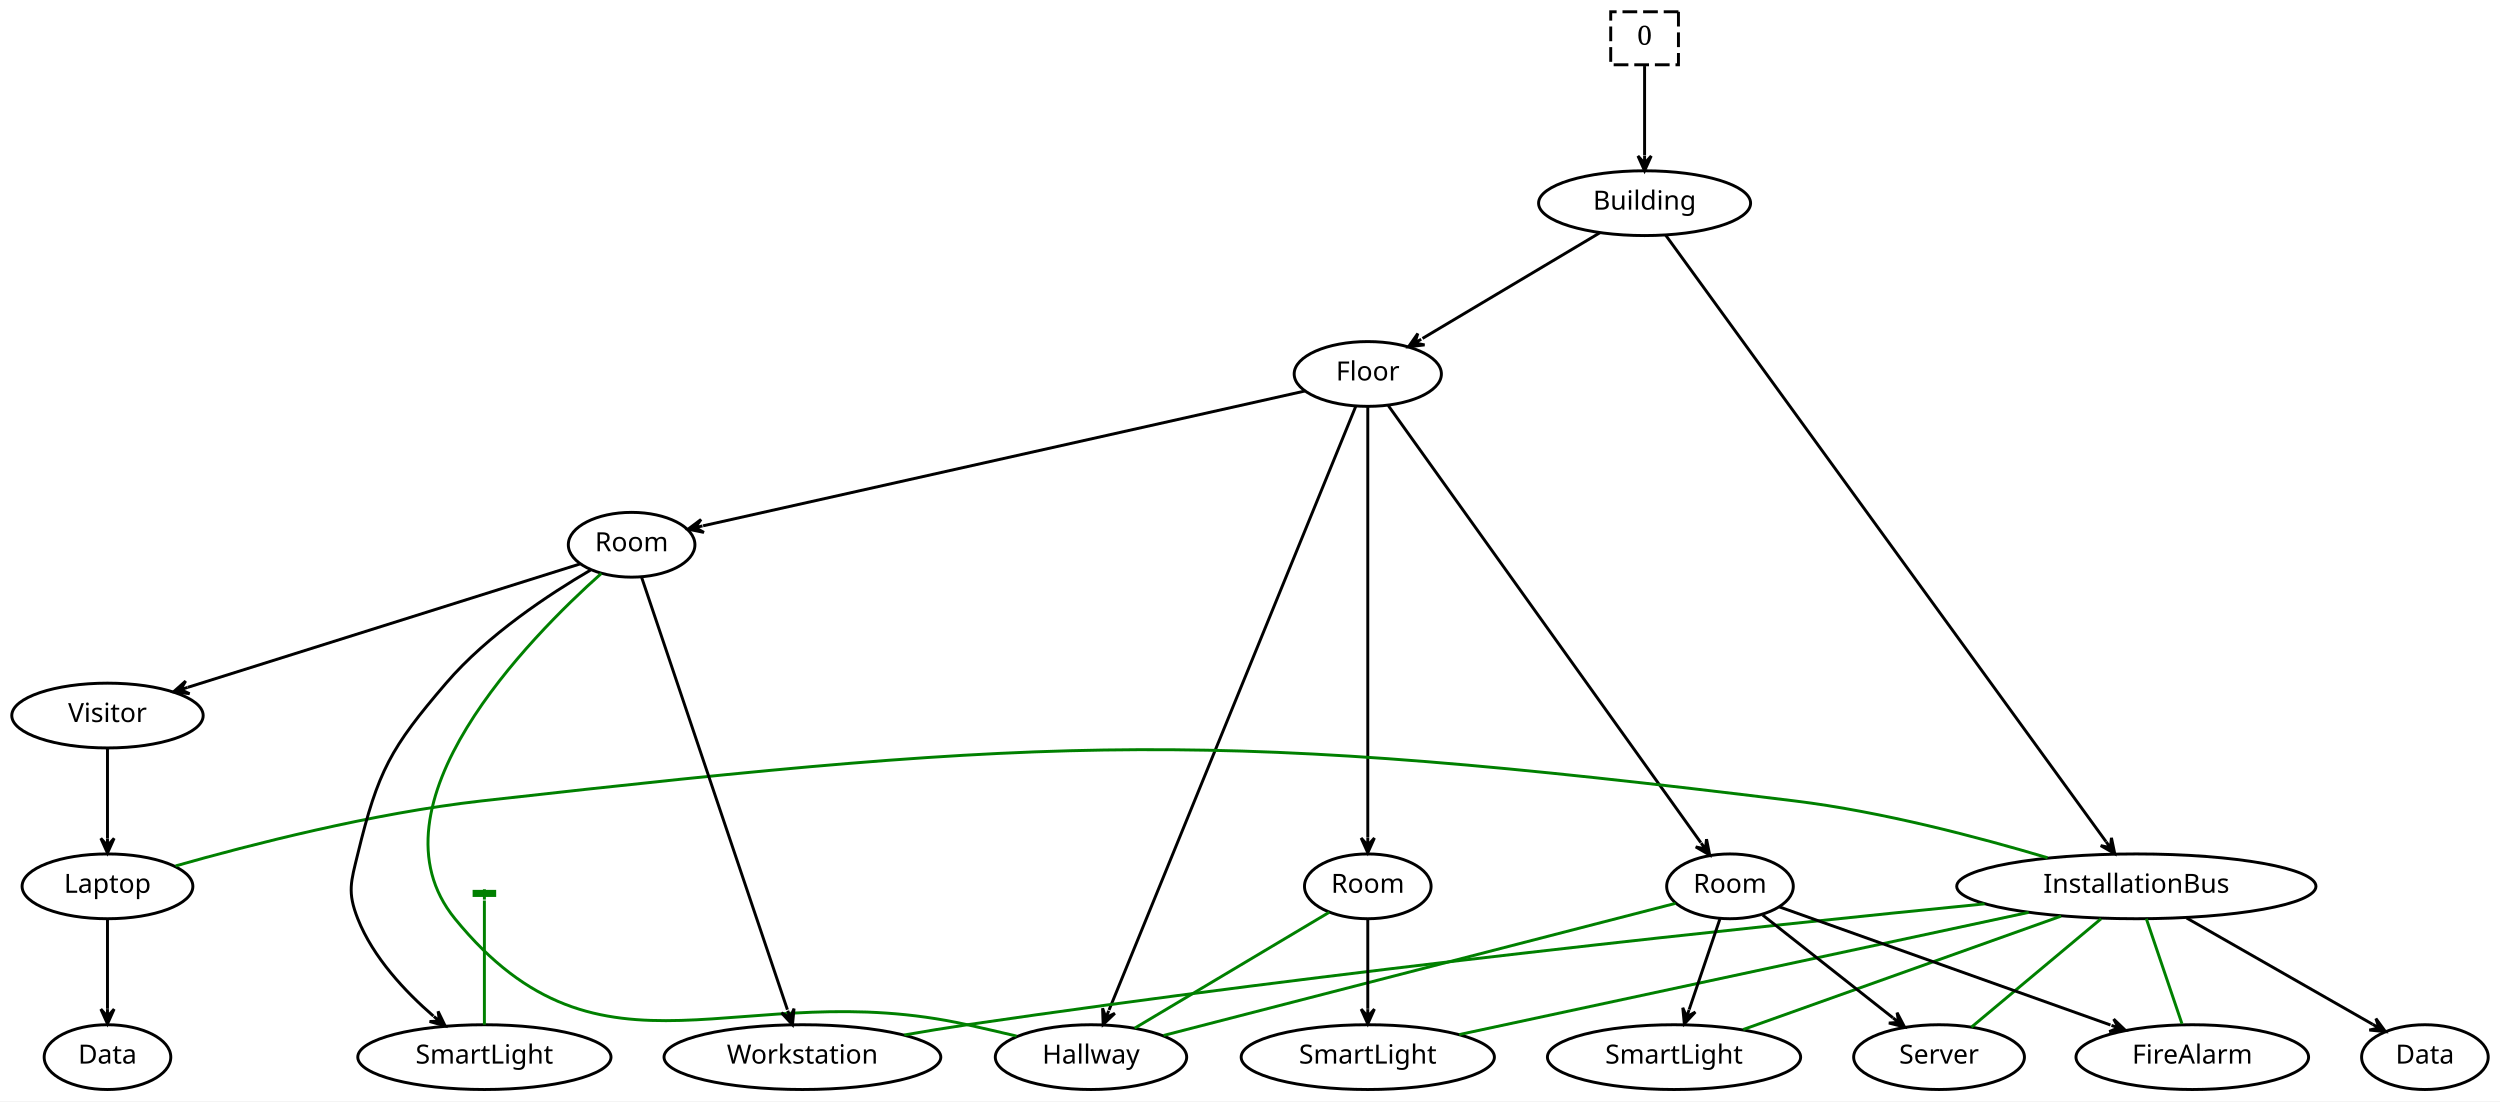
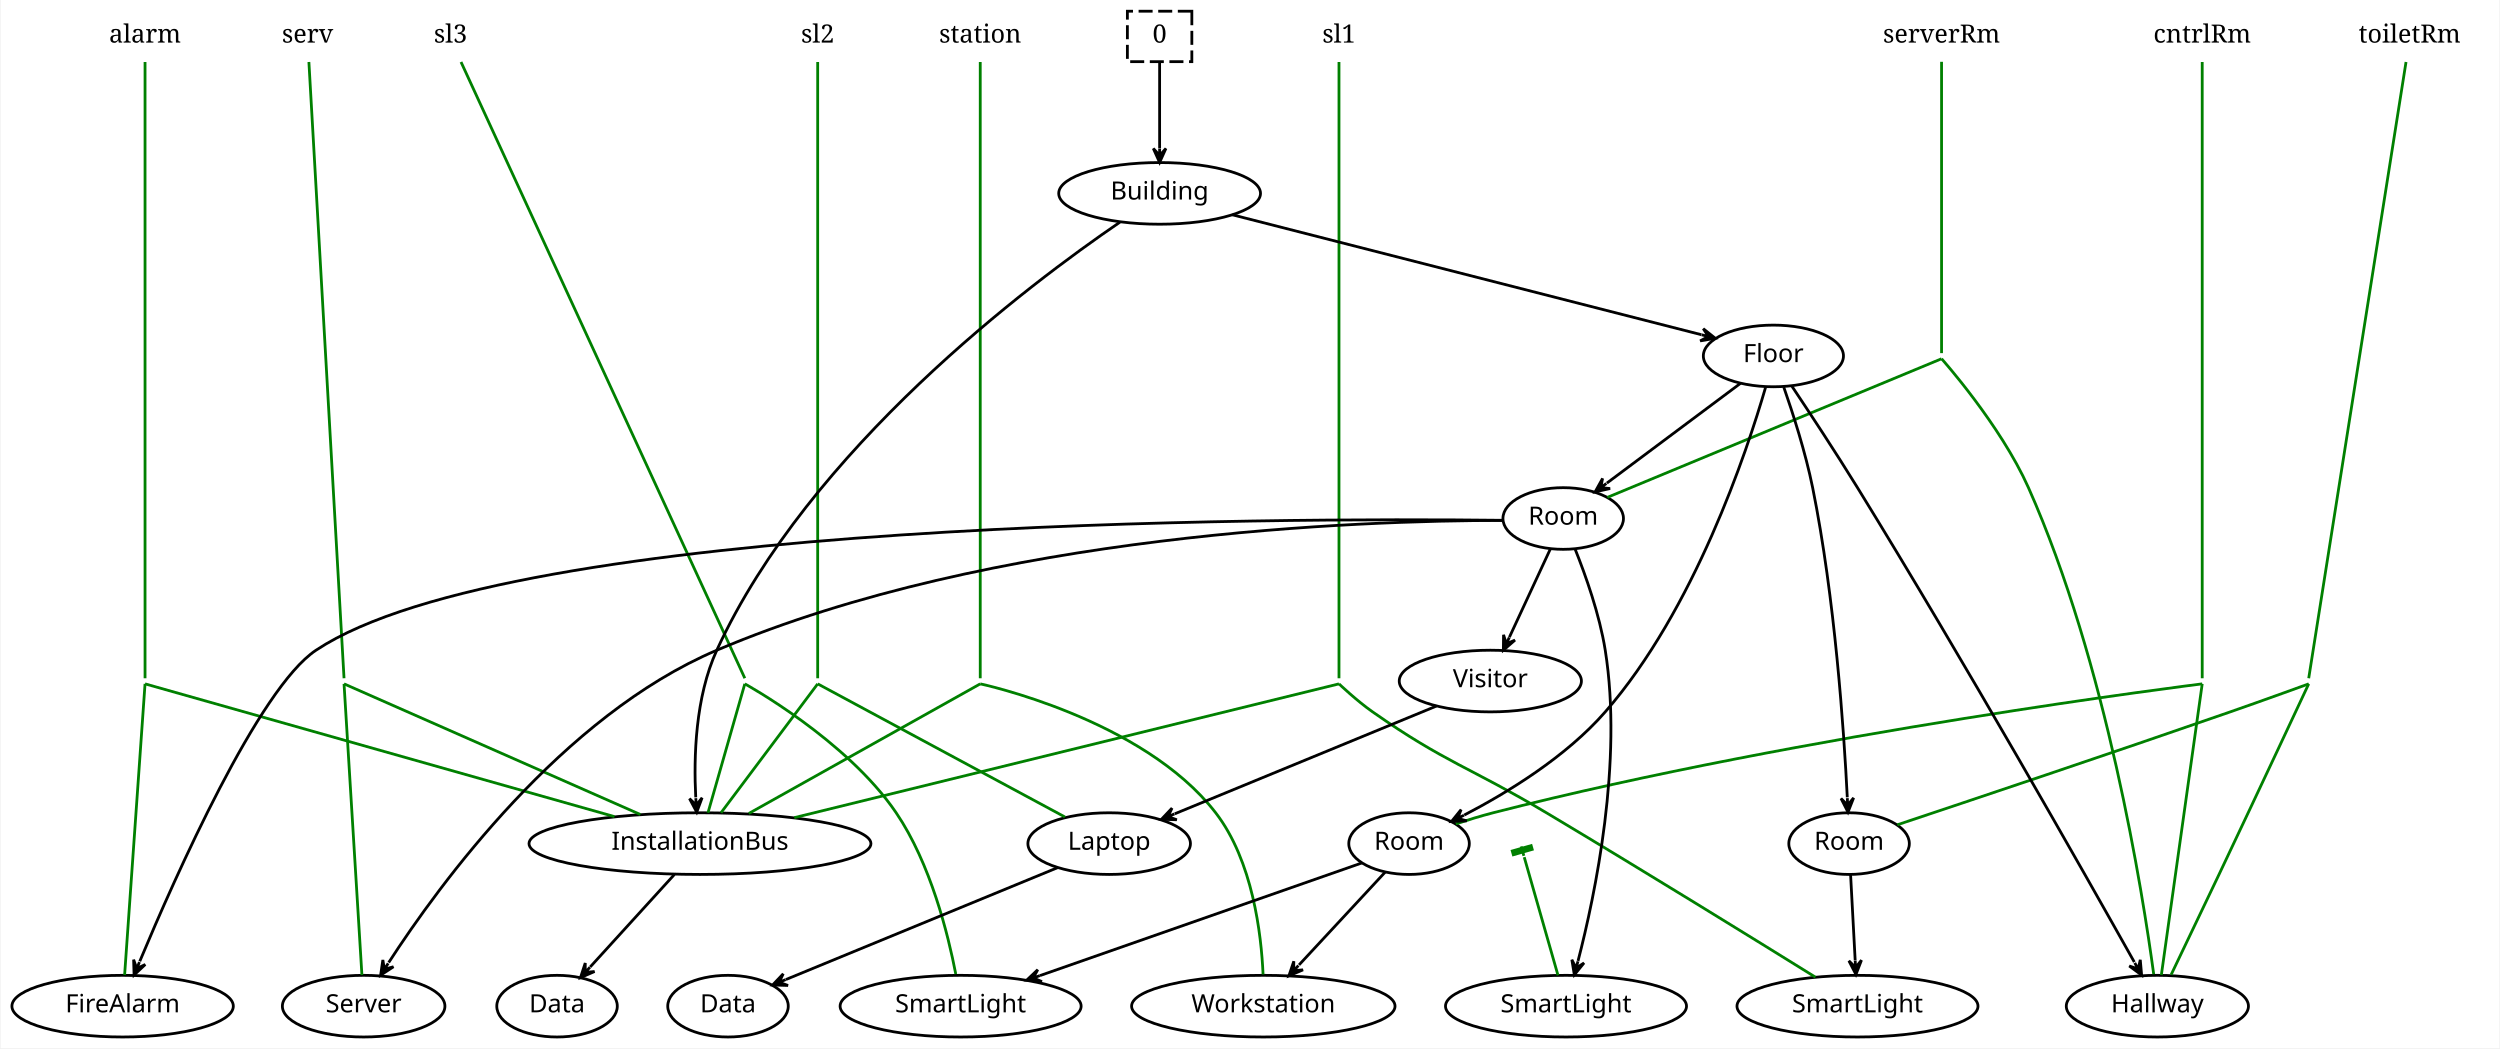
- <svg xmlns="http://www.w3.org/2000/svg" width="849pt" height="374pt" viewBox="0.00 0.00 849.00 374.00">
+ <svg xmlns="http://www.w3.org/2000/svg" width="892pt" height="374pt" viewBox="0.00 0.00 891.50 374.00">
  <g id="graph0" class="graph" transform="scale(1 1) rotate(0) translate(4 370)">
-     <polygon fill="white" stroke="none" points="-4,4 -4,-370 845,-370 845,4 -4,4" />
+     <polygon fill="white" stroke="none" points="-4,4 -4,-370 887.5,-370 887.5,4 -4,4" />
    <g id="node1" class="node">
-       <polygon fill="none" stroke="black" stroke-dasharray="5,2" points="566,-366 543,-366 543,-348 566,-348 566,-366" />
-       <text text-anchor="middle" x="554.5" y="-354.8" font-family="serif" font-size="9.00">0</text>
+       <polygon fill="none" stroke="black" stroke-dasharray="5,2" points="421,-366 398,-366 398,-348 421,-348 421,-366" />
+       <text text-anchor="middle" x="409.5" y="-354.8" font-family="serif" font-size="9.00">0</text>
    </g>
    <g id="v0_Building" class="node">
-       <ellipse fill="none" stroke="black" cx="554.5" cy="-301" rx="36" ry="11" />
-       <text text-anchor="middle" x="554.5" y="-298.8" font-family="sans-serif" font-size="9.00">Building</text>
+       <ellipse fill="none" stroke="black" cx="409.5" cy="-301" rx="36" ry="11" />
+       <text text-anchor="middle" x="409.5" y="-298.8" font-family="sans-serif" font-size="9.00">Building</text>
    </g>
    <g id="edge1" class="edge">
-       <path fill="none" stroke="black" d="M554.5,-347.562C554.5,-339.453 554.5,-327.014 554.5,-317.181" />
-       <polygon fill="black" stroke="black" points="554.5,-312.03 556.75,-317.03 554.5,-314.53 554.5,-317.03 554.5,-317.03 554.5,-317.03 554.5,-314.53 552.25,-317.03 554.5,-312.03 554.5,-312.03" />
-     </g>
-     <g id="node2" class="node" />
+       <path fill="none" stroke="black" d="M409.5,-347.562C409.5,-339.453 409.5,-327.014 409.5,-317.181" />
+       <polygon fill="black" stroke="black" points="409.5,-312.03 411.75,-317.03 409.5,-314.53 409.5,-317.03 409.5,-317.03 409.5,-317.03 409.5,-314.53 407.25,-317.03 409.5,-312.03 409.5,-312.03" />
+     </g>
+     <g id="node2" class="node">
+       <text text-anchor="middle" x="47.5" y="-354.8" font-family="serif" font-size="9.00">alarm</text>
+     </g>
+     <g id="node12" class="node" />
+     <g id="edge19" class="edge">
+       <path fill="none" stroke="green" d="M47.5,-347.885C47.5,-307.27 47.5,-128 47.5,-128" />
+     </g>
+     <g id="node3" class="node">
+       <text text-anchor="middle" x="781.5" y="-354.8" font-family="serif" font-size="9.00">cntrlRm</text>
+     </g>
+     <g id="node13" class="node" />
+     <g id="edge22" class="edge">
+       <path fill="none" stroke="green" d="M781.5,-347.885C781.5,-307.27 781.5,-128 781.5,-128" />
+     </g>
+     <g id="node4" class="node">
+       <text text-anchor="middle" x="105.5" y="-354.8" font-family="serif" font-size="9.00">serv</text>
+     </g>
+     <g id="node14" class="node" />
+     <g id="edge25" class="edge">
+       <path fill="none" stroke="green" d="M105.963,-347.885C108.278,-307.27 118.5,-128 118.5,-128" />
+     </g>
+     <g id="node5" class="node">
+       <text text-anchor="middle" x="688.5" y="-354.8" font-family="serif" font-size="9.00">serverRm</text>
+     </g>
+     <g id="node15" class="node" />
+     <g id="edge28" class="edge">
+       <path fill="none" stroke="green" d="M688.5,-347.945C688.5,-322.265 688.5,-244 688.5,-244" />
+     </g>
+     <g id="node6" class="node">
+       <text text-anchor="middle" x="473.5" y="-354.8" font-family="serif" font-size="9.00">sl1</text>
+     </g>
+     <g id="node16" class="node" />
+     <g id="edge31" class="edge">
+       <path fill="none" stroke="green" d="M473.5,-347.885C473.5,-307.27 473.5,-128 473.5,-128" />
+     </g>
+     <g id="node7" class="node">
+       <text text-anchor="middle" x="287.5" y="-354.8" font-family="serif" font-size="9.00">sl2</text>
+     </g>
+     <g id="node17" class="node" />
+     <g id="edge34" class="edge">
+       <path fill="none" stroke="green" d="M287.5,-347.885C287.5,-307.27 287.5,-128 287.5,-128" />
+     </g>
+     <g id="node8" class="node">
+       <text text-anchor="middle" x="156.5" y="-354.8" font-family="serif" font-size="9.00">sl3</text>
+     </g>
+     <g id="node18" class="node" />
+     <g id="edge37" class="edge">
+       <path fill="none" stroke="green" d="M160.237,-347.885C178.942,-307.27 261.5,-128 261.5,-128" />
+     </g>
+     <g id="node9" class="node">
+       <text text-anchor="middle" x="345.5" y="-354.8" font-family="serif" font-size="9.00">station</text>
+     </g>
+     <g id="node19" class="node" />
+     <g id="edge40" class="edge">
+       <path fill="none" stroke="green" d="M345.5,-347.885C345.5,-307.27 345.5,-128 345.5,-128" />
+     </g>
+     <g id="node10" class="node">
+       <text text-anchor="middle" x="855.5" y="-354.8" font-family="serif" font-size="9.00">toiletRm</text>
+     </g>
+     <g id="node20" class="node" />
+     <g id="edge43" class="edge">
+       <path fill="none" stroke="green" d="M854.219,-347.885C847.806,-307.27 819.5,-128 819.5,-128" />
+     </g>
+     <g id="node11" class="node" />
    <g id="v8_SmartLight" class="node">
-       <ellipse fill="none" stroke="black" cx="160.5" cy="-11" rx="43" ry="11" />
-       <text text-anchor="middle" x="160.5" y="-8.8" font-family="sans-serif" font-size="9.00">SmartLight</text>
-     </g>
-     <g id="edge25" class="edge">
-       <path fill="none" stroke="green" d="M160.5,-64.167C160.5,-55.586 160.5,-34.596 160.5,-22.012" />
-       <polygon fill="green" stroke="green" points="164,-67.3 157,-67.3 157,-65.9 164,-65.9 164,-67.3" />
-       <polyline fill="none" stroke="green" points="160.5,-68 160.5,-64.5 " />
+       <ellipse fill="none" stroke="black" cx="554.5" cy="-11" rx="43" ry="11" />
+       <text text-anchor="middle" x="554.5" y="-8.8" font-family="sans-serif" font-size="9.00">SmartLight</text>
+     </g>
+     <g id="edge18" class="edge">
+       <path fill="none" stroke="green" d="M539.595,-64.167C542.047,-55.586 548.044,-34.596 551.64,-22.012" />
+       <polygon fill="green" stroke="green" points="542.058,-68.288 535.327,-66.365 535.712,-65.019 542.442,-66.942 542.058,-68.288" />
+       <polyline fill="none" stroke="green" points="538.5,-68 539.462,-64.635 " />
+     </g>
+     <g id="v2_InstallationBus" class="node">
+       <ellipse fill="none" stroke="black" cx="245.5" cy="-69" rx="61" ry="11" />
+       <text text-anchor="middle" x="245.5" y="-66.8" font-family="sans-serif" font-size="9.00">InstallationBus</text>
+     </g>
+     <g id="edge20" class="edge">
+       <path fill="none" stroke="green" d="M47.5,-126C47.5,-126 159.456,-94.336 214.996,-78.627" />
+     </g>
+     <g id="v10_FireAlarm" class="node">
+       <ellipse fill="none" stroke="black" cx="39.5" cy="-11" rx="39.5" ry="11" />
+       <text text-anchor="middle" x="39.5" y="-8.8" font-family="sans-serif" font-size="9.00">FireAlarm</text>
+     </g>
+     <g id="edge21" class="edge">
+       <path fill="none" stroke="green" d="M47.5,-126C47.5,-126 42.168,-50.017 40.21,-22.117" />
+     </g>
+     <g id="v11_Hallway" class="node">
+       <ellipse fill="none" stroke="black" cx="765.5" cy="-11" rx="32.5" ry="11" />
+       <text text-anchor="middle" x="765.5" y="-8.8" font-family="sans-serif" font-size="9.00">Hallway</text>
+     </g>
+     <g id="edge23" class="edge">
+       <path fill="none" stroke="green" d="M781.5,-126C781.5,-126 770.836,-50.017 766.92,-22.117" />
+     </g>
+     <g id="v14_Room" class="node">
+       <ellipse fill="none" stroke="black" cx="498.5" cy="-69" rx="21.5" ry="11" />
+       <text text-anchor="middle" x="498.5" y="-66.8" font-family="sans-serif" font-size="9.00">Room</text>
+     </g>
+     <g id="edge24" class="edge">
+       <path fill="none" stroke="green" d="M781.5,-126C781.5,-126 639.212,-108.364 528.5,-80 524.139,-78.883 519.494,-77.455 515.194,-76.031" />
+     </g>
+     <g id="edge26" class="edge">
+       <path fill="none" stroke="green" d="M118.5,-126C118.5,-126 188.089,-95.315 224.243,-79.373" />
+     </g>
+     <g id="v9_Server" class="node">
+       <ellipse fill="none" stroke="black" cx="125.5" cy="-11" rx="29" ry="11" />
+       <text text-anchor="middle" x="125.5" y="-8.8" font-family="sans-serif" font-size="9.00">Server</text>
+     </g>
+     <g id="edge27" class="edge">
+       <path fill="none" stroke="green" d="M118.5,-126C118.5,-126 123.166,-50.017 124.879,-22.117" />
+     </g>
+     <g id="v4_Room" class="node">
+       <ellipse fill="none" stroke="black" cx="553.5" cy="-185" rx="21.5" ry="11" />
+       <text text-anchor="middle" x="553.5" y="-182.8" font-family="sans-serif" font-size="9.00">Room</text>
+     </g>
+     <g id="edge29" class="edge">
+       <path fill="none" stroke="green" d="M688.5,-242C688.5,-242 604.862,-207.306 569.25,-192.534" />
+     </g>
+     <g id="edge30" class="edge">
+       <path fill="none" stroke="green" d="M688.5,-242C688.5,-242 709.47,-218.521 719.5,-196 747.364,-133.435 760.316,-51.069 764.194,-22.382" />
+     </g>
+     <g id="edge32" class="edge">
+       <path fill="none" stroke="green" d="M473.5,-126C473.5,-126 342.564,-93.84 279.142,-78.263" />
+     </g>
+     <g id="v13_SmartLight" class="node">
+       <ellipse fill="none" stroke="black" cx="658.5" cy="-11" rx="43" ry="11" />
+       <text text-anchor="middle" x="658.5" y="-8.8" font-family="sans-serif" font-size="9.00">SmartLight</text>
+     </g>
+     <g id="edge33" class="edge">
+       <path fill="none" stroke="green" d="M473.5,-126C473.5,-126 479.811,-119.979 485.5,-116 511.61,-97.736 520.135,-96.324 547.5,-80 582.047,-59.392 622.216,-34.567 643.487,-21.352" />
+     </g>
+     <g id="edge35" class="edge">
+       <path fill="none" stroke="green" d="M287.5,-126C287.5,-126 265.089,-96.119 253.009,-80.012" />
+     </g>
+     <g id="v6_Laptop" class="node">
+       <ellipse fill="none" stroke="black" cx="391.5" cy="-69" rx="29" ry="11" />
+       <text text-anchor="middle" x="391.5" y="-66.8" font-family="sans-serif" font-size="9.00">Laptop</text>
+     </g>
+     <g id="edge36" class="edge">
+       <path fill="none" stroke="green" d="M287.5,-126C287.5,-126 346.611,-94.171 375.705,-78.505" />
+     </g>
+     <g id="edge38" class="edge">
+       <path fill="none" stroke="green" d="M261.5,-126C261.5,-126 252.963,-96.119 248.36,-80.012" />
+     </g>
+     <g id="v15_SmartLight" class="node">
+       <ellipse fill="none" stroke="black" cx="338.5" cy="-11" rx="43" ry="11" />
+       <text text-anchor="middle" x="338.5" y="-8.8" font-family="sans-serif" font-size="9.00">SmartLight</text>
+     </g>
+     <g id="edge39" class="edge">
+       <path fill="none" stroke="green" d="M261.5,-126C261.5,-126 297.811,-106.097 315.5,-80 327.807,-61.844 334.063,-36.512 336.771,-22.452" />
+     </g>
+     <g id="edge41" class="edge">
+       <path fill="none" stroke="green" d="M345.5,-126C345.5,-126 291.569,-95.799 262.919,-79.754" />
+     </g>
+     <g id="v16_Workstation" class="node">
+       <ellipse fill="none" stroke="black" cx="446.5" cy="-11" rx="47" ry="11" />
+       <text text-anchor="middle" x="446.5" y="-8.8" font-family="sans-serif" font-size="9.00">Workstation</text>
+     </g>
+     <g id="edge42" class="edge">
+       <path fill="none" stroke="green" d="M345.5,-126C345.5,-126 403.491,-113.694 429.5,-80 442.736,-62.854 445.784,-36.676 446.413,-22.316" />
+     </g>
+     <g id="edge44" class="edge">
+       <path fill="none" stroke="green" d="M819.5,-126C819.5,-126 801.817,-88.177 787.5,-58 781.657,-45.683 774.882,-31.539 770.412,-22.223" />
+     </g>
+     <g id="v12_Room" class="node">
+       <ellipse fill="none" stroke="black" cx="655.5" cy="-69" rx="21.5" ry="11" />
+       <text text-anchor="middle" x="655.5" y="-66.8" font-family="sans-serif" font-size="9.00">Room</text>
+     </g>
+     <g id="edge45" class="edge">
+       <path fill="none" stroke="green" d="M819.5,-126C819.5,-126 803.981,-120.339 791.5,-116 748.887,-101.185 698.546,-84.324 672.707,-75.716" />
    </g>
    <g id="v1_Floor" class="node">
-       <ellipse fill="none" stroke="black" cx="460.5" cy="-243" rx="25" ry="11" />
-       <text text-anchor="middle" x="460.5" y="-240.8" font-family="sans-serif" font-size="9.00">Floor</text>
+       <ellipse fill="none" stroke="black" cx="628.5" cy="-243" rx="25" ry="11" />
+       <text text-anchor="middle" x="628.5" y="-240.8" font-family="sans-serif" font-size="9.00">Floor</text>
    </g>
    <g id="edge2" class="edge">
-       <path fill="none" stroke="black" d="M539.397,-291.003C522.984,-281.224 496.744,-265.592 479.08,-255.069" />
-       <polygon fill="black" stroke="black" points="474.34,-252.245 479.787,-252.871 476.488,-253.525 478.636,-254.804 478.636,-254.804 478.636,-254.804 476.488,-253.525 477.484,-256.737 474.34,-252.245 474.34,-252.245" />
-     </g>
-     <g id="v2_InstallationBus" class="node">
-       <ellipse fill="none" stroke="black" cx="721.5" cy="-69" rx="61" ry="11" />
-       <text text-anchor="middle" x="721.5" y="-66.8" font-family="sans-serif" font-size="9.00">InstallationBus</text>
+       <path fill="none" stroke="black" d="M435.482,-293.356C477.726,-282.554 560.801,-261.311 602.838,-250.562" />
+       <polygon fill="black" stroke="black" points="607.755,-249.305 603.468,-252.723 605.333,-249.924 602.911,-250.543 602.911,-250.543 602.911,-250.543 605.333,-249.924 602.354,-248.364 607.755,-249.305 607.755,-249.305" />
    </g>
    <g id="edge3" class="edge">
-       <path fill="none" stroke="black" d="M561.676,-290.117C588.113,-253.707 680.145,-126.956 711.186,-84.205" />
-       <polygon fill="black" stroke="black" points="714.163,-80.105 713.046,-85.473 712.694,-82.128 711.225,-84.151 711.225,-84.151 711.225,-84.151 712.694,-82.128 709.404,-82.829 714.163,-80.105 714.163,-80.105" />
-     </g>
-     <g id="v4_Room" class="node">
-       <ellipse fill="none" stroke="black" cx="210.5" cy="-185" rx="21.5" ry="11" />
-       <text text-anchor="middle" x="210.5" y="-182.8" font-family="sans-serif" font-size="9.00">Room</text>
+       <path fill="none" stroke="black" d="M395.318,-290.718C363.061,-268.704 284.451,-209.763 251.5,-138 243.816,-121.266 243.249,-99.796 243.991,-85.503" />
+       <polygon fill="black" stroke="black" points="244.342,-80.218 246.255,-85.356 244.176,-82.713 244.01,-85.207 244.01,-85.207 244.01,-85.207 244.176,-82.713 241.765,-85.058 244.342,-80.218 244.342,-80.218" />
    </g>
    <g id="edge4" class="edge">
-       <path fill="none" stroke="black" d="M439.185,-237.225C392.93,-226.864 283.59,-202.372 234.772,-191.437" />
-       <polygon fill="black" stroke="black" points="229.683,-190.297 235.054,-189.194 232.122,-190.843 234.562,-191.39 234.562,-191.39 234.562,-191.39 232.122,-190.843 234.07,-193.585 229.683,-190.297 229.683,-190.297" />
-     </g>
-     <g id="v9_Hallway" class="node">
-       <ellipse fill="none" stroke="black" cx="366.5" cy="-11" rx="32.5" ry="11" />
-       <text text-anchor="middle" x="366.5" y="-8.8" font-family="sans-serif" font-size="9.00">Hallway</text>
+       <path fill="none" stroke="black" d="M616.781,-233.25C603.938,-223.66 583.273,-208.231 569.074,-197.629" />
+       <polygon fill="black" stroke="black" points="564.891,-194.505 570.243,-195.694 566.894,-196.001 568.897,-197.497 568.897,-197.497 568.897,-197.497 566.894,-196.001 567.551,-199.3 564.891,-194.505 564.891,-194.505" />
    </g>
    <g id="edge5" class="edge">
-       <path fill="none" stroke="black" d="M456.461,-232.117C441.67,-195.928 390.404,-70.489 372.627,-26.992" />
-       <polygon fill="black" stroke="black" points="370.63,-22.105 374.604,-25.882 371.576,-24.419 372.522,-26.733 372.522,-26.733 372.522,-26.733 371.576,-24.419 370.439,-27.585 370.63,-22.105 370.63,-22.105" />
-     </g>
-     <g id="v11_Room" class="node">
-       <ellipse fill="none" stroke="black" cx="460.5" cy="-69" rx="21.5" ry="11" />
-       <text text-anchor="middle" x="460.5" y="-66.8" font-family="sans-serif" font-size="9.00">Room</text>
+       <path fill="none" stroke="black" d="M635.084,-232.223C641.263,-222.974 650.696,-208.662 658.5,-196 696.779,-133.889 739.658,-58.138 757.273,-26.73" />
+       <polygon fill="black" stroke="black" points="759.879,-22.079 759.398,-27.541 758.657,-24.26 757.435,-26.441 757.435,-26.441 757.435,-26.441 758.657,-24.26 755.472,-25.342 759.879,-22.079 759.879,-22.079" />
    </g>
    <g id="edge6" class="edge">
-       <path fill="none" stroke="black" d="M460.5,-231.756C460.5,-202.786 460.5,-120.136 460.5,-85.534" />
-       <polygon fill="black" stroke="black" points="460.5,-80.408 462.75,-85.408 460.5,-82.908 460.5,-85.408 460.5,-85.408 460.5,-85.408 460.5,-82.908 458.25,-85.408 460.5,-80.408 460.5,-80.408" />
-     </g>
-     <g id="v13_Room" class="node">
-       <ellipse fill="none" stroke="black" cx="583.5" cy="-69" rx="21.5" ry="11" />
-       <text text-anchor="middle" x="583.5" y="-66.8" font-family="sans-serif" font-size="9.00">Room</text>
+       <path fill="none" stroke="black" d="M632.185,-231.913C635.407,-222.688 639.957,-208.602 642.5,-196 650.434,-156.685 653.661,-109.438 654.861,-85.514" />
+       <polygon fill="black" stroke="black" points="655.112,-80.226 657.123,-85.327 654.994,-82.723 654.875,-85.22 654.875,-85.22 654.875,-85.22 654.994,-82.723 652.628,-85.114 655.112,-80.226 655.112,-80.226" />
    </g>
    <g id="edge7" class="edge">
-       <path fill="none" stroke="black" d="M467.465,-232.26C488.185,-203.287 549.48,-117.572 573.595,-83.851" />
-       <polygon fill="black" stroke="black" points="576.611,-79.633 575.533,-85.009 575.157,-81.667 573.702,-83.701 573.702,-83.701 573.702,-83.701 575.157,-81.667 571.872,-82.392 576.611,-79.633 576.611,-79.633" />
+       <path fill="none" stroke="black" d="M625.714,-231.794C619.051,-208.886 600.339,-152.529 568.5,-116 554.472,-99.906 533.512,-87.143 518.184,-79.183" />
+       <polygon fill="black" stroke="black" points="513.622,-76.868 519.099,-77.124 515.851,-77.999 518.081,-79.131 518.081,-79.131 518.081,-79.131 515.851,-77.999 517.063,-81.137 513.622,-76.868 513.622,-76.868" />
    </g>
    <g id="v3_Data" class="node">
-       <ellipse fill="none" stroke="black" cx="819.5" cy="-11" rx="21.5" ry="11" />
-       <text text-anchor="middle" x="819.5" y="-8.8" font-family="sans-serif" font-size="9.00">Data</text>
+       <ellipse fill="none" stroke="black" cx="194.5" cy="-11" rx="21.5" ry="11" />
+       <text text-anchor="middle" x="194.5" y="-8.8" font-family="sans-serif" font-size="9.00">Data</text>
    </g>
    <g id="edge8" class="edge">
-       <path fill="none" stroke="black" d="M738.57,-58.245C756.264,-48.135 783.798,-32.401 801.742,-22.148" />
-       <polygon fill="black" stroke="black" points="806.085,-19.666 802.861,-24.1 803.915,-20.906 801.744,-22.146 801.744,-22.146 801.744,-22.146 803.915,-20.906 800.628,-20.193 806.085,-19.666 806.085,-19.666" />
-     </g>
-     <g id="v6_Laptop" class="node">
-       <ellipse fill="none" stroke="black" cx="32.5" cy="-69" rx="29" ry="11" />
-       <text text-anchor="middle" x="32.5" y="-66.8" font-family="sans-serif" font-size="9.00">Laptop</text>
-     </g>
-     <g id="edge18" class="edge">
-       <path fill="none" stroke="green" d="M691.355,-78.698C668.163,-85.628 635.169,-94.348 605.5,-98 408.763,-122.219 356.475,-120.203 159.5,-98 122.643,-93.845 80.888,-83.112 55.637,-75.934" />
-     </g>
-     <g id="v10_Workstation" class="node">
-       <ellipse fill="none" stroke="black" cx="268.5" cy="-11" rx="47" ry="11" />
-       <text text-anchor="middle" x="268.5" y="-8.8" font-family="sans-serif" font-size="9.00">Workstation</text>
-     </g>
-     <g id="edge19" class="edge">
-       <path fill="none" stroke="green" d="M669.977,-63.05C594.136,-55.532 448.063,-40.173 324.5,-22 317.563,-20.98 310.166,-19.756 303.098,-18.52" />
-     </g>
-     <g id="v12_SmartLight" class="node">
-       <ellipse fill="none" stroke="black" cx="460.5" cy="-11" rx="43" ry="11" />
-       <text text-anchor="middle" x="460.5" y="-8.8" font-family="sans-serif" font-size="9.00">SmartLight</text>
-     </g>
-     <g id="edge20" class="edge">
-       <path fill="none" stroke="green" d="M684.934,-60.154C633.306,-49.077 539.95,-29.047 491.522,-18.656" />
-     </g>
-     <g id="v14_SmartLight" class="node">
-       <ellipse fill="none" stroke="black" cx="564.5" cy="-11" rx="43" ry="11" />
-       <text text-anchor="middle" x="564.5" y="-8.8" font-family="sans-serif" font-size="9.00">SmartLight</text>
-     </g>
-     <g id="edge21" class="edge">
-       <path fill="none" stroke="green" d="M695.926,-58.878C666.036,-48.217 616.983,-30.72 588.01,-20.386" />
-     </g>
-     <g id="v15_Server" class="node">
-       <ellipse fill="none" stroke="black" cx="654.5" cy="-11" rx="29" ry="11" />
-       <text text-anchor="middle" x="654.5" y="-8.8" font-family="sans-serif" font-size="9.00">Server</text>
-     </g>
-     <g id="edge22" class="edge">
-       <path fill="none" stroke="green" d="M709.522,-57.988C697.025,-47.544 677.6,-31.308 665.486,-21.183" />
-     </g>
-     <g id="v16_FireAlarm" class="node">
-       <ellipse fill="none" stroke="black" cx="740.5" cy="-11" rx="39.5" ry="11" />
-       <text text-anchor="middle" x="740.5" y="-8.8" font-family="sans-serif" font-size="9.00">FireAlarm</text>
-     </g>
-     <g id="edge23" class="edge">
-       <path fill="none" stroke="green" d="M724.897,-57.988C728.312,-47.921 733.554,-32.474 737.004,-22.304" />
+       <path fill="none" stroke="black" d="M236.382,-57.988C227.985,-48.768 215.477,-35.033 206.316,-24.975" />
+       <polygon fill="black" stroke="black" points="202.863,-21.183 207.893,-23.364 204.546,-23.031 206.229,-24.879 206.229,-24.879 206.229,-24.879 204.546,-23.031 204.566,-26.394 202.863,-21.183 202.863,-21.183" />
    </g>
    <g id="v5_Visitor" class="node">
-       <ellipse fill="none" stroke="black" cx="32.5" cy="-127" rx="32.5" ry="11" />
-       <text text-anchor="middle" x="32.5" y="-124.8" font-family="sans-serif" font-size="9.00">Visitor</text>
+       <ellipse fill="none" stroke="black" cx="527.5" cy="-127" rx="32.5" ry="11" />
+       <text text-anchor="middle" x="527.5" y="-124.8" font-family="sans-serif" font-size="9.00">Visitor</text>
    </g>
    <g id="edge9" class="edge">
-       <path fill="none" stroke="black" d="M193.109,-178.529C162.048,-168.757 96.829,-148.238 59.765,-136.578" />
-       <polygon fill="black" stroke="black" points="54.949,-135.063 60.394,-134.417 57.334,-135.813 59.718,-136.563 59.718,-136.563 59.718,-136.563 57.334,-135.813 59.043,-138.709 54.949,-135.063 54.949,-135.063" />
+       <path fill="none" stroke="black" d="M548.971,-174.246C544.92,-165.52 538.925,-152.608 534.299,-142.643" />
+       <polygon fill="black" stroke="black" points="532.152,-138.02 536.298,-141.607 533.205,-140.287 534.258,-142.555 534.258,-142.555 534.258,-142.555 533.205,-140.287 532.217,-143.502 532.152,-138.02 532.152,-138.02" />
    </g>
    <g id="edge10" class="edge">
-       <path fill="none" stroke="black" d="M196.516,-176.385C182.687,-168.307 161.603,-154.45 147.5,-138 128.61,-115.967 124.361,-108.199 117.5,-80 115.188,-70.499 113.911,-67.095 117.5,-58 122.697,-44.831 133.639,-33.215 143.184,-24.949" />
-       <polygon fill="black" stroke="black" points="147.169,-21.617 144.777,-26.551 145.251,-23.221 143.333,-24.825 143.333,-24.825 143.333,-24.825 145.251,-23.221 141.89,-23.099 147.169,-21.617 147.169,-21.617" />
-     </g>
-     <g id="edge24" class="edge">
-       <path fill="none" stroke="green" d="M200.216,-175.26C175.922,-153.582 119.291,-96.327 150.5,-58 200.364,3.237 247.413,-39.148 324.5,-22 329.914,-20.796 335.708,-19.452 341.209,-18.15" />
+       <path fill="none" stroke="black" d="M557.779,-173.996C561.454,-164.827 566.47,-150.776 568.5,-138 574.827,-98.189 564.935,-50.851 558.793,-27.132" />
+       <polygon fill="black" stroke="black" points="557.473,-22.169 560.933,-26.423 558.115,-24.585 558.758,-27.001 558.758,-27.001 558.758,-27.001 558.115,-24.585 556.584,-27.58 557.473,-22.169 557.473,-22.169" />
    </g>
    <g id="edge11" class="edge">
-       <path fill="none" stroke="black" d="M213.869,-174.009C223.6,-145.153 251.789,-61.556 263.405,-27.109" />
-       <polygon fill="black" stroke="black" points="265.122,-22.018 265.656,-27.475 264.323,-24.387 263.524,-26.756 263.524,-26.756 263.524,-26.756 264.323,-24.387 261.392,-26.037 265.122,-22.018 265.122,-22.018" />
+       <path fill="none" stroke="black" d="M532.02,-184.312C481.133,-184.304 350.111,-179.868 251.5,-138 196.317,-114.571 152.478,-54.411 134.43,-26.555" />
+       <polygon fill="black" stroke="black" points="131.559,-22.059 136.146,-25.062 132.904,-24.166 134.25,-26.273 134.25,-26.273 134.25,-26.273 132.904,-24.166 132.353,-27.484 131.559,-22.059 131.559,-22.059" />
    </g>
    <g id="edge12" class="edge">
-       <path fill="none" stroke="black" d="M32.5,-115.988C32.5,-107.494 32.5,-95.17 32.5,-85.417" />
-       <polygon fill="black" stroke="black" points="32.5,-80.304 34.75,-85.304 32.5,-82.804 32.5,-85.304 32.5,-85.304 32.5,-85.304 32.5,-82.804 30.25,-85.304 32.5,-80.304 32.5,-80.304" />
+       <path fill="none" stroke="black" d="M531.93,-184.354C452.757,-185.266 179.097,-184.901 108.5,-138 88.077,-124.432 58.321,-57.376 45.618,-27" />
+       <polygon fill="black" stroke="black" points="43.589,-22.114 47.584,-25.869 44.548,-24.423 45.506,-26.732 45.506,-26.732 45.506,-26.732 44.548,-24.423 43.428,-27.595 43.589,-22.114 43.589,-22.114" />
+     </g>
+     <g id="edge13" class="edge">
+       <path fill="none" stroke="black" d="M508.303,-118.095C483.764,-107.991 441.304,-90.508 414.899,-79.635" />
+       <polygon fill="black" stroke="black" points="410.163,-77.685 415.643,-77.508 412.475,-78.637 414.786,-79.588 414.786,-79.588 414.786,-79.588 412.475,-78.637 413.93,-81.669 410.163,-77.685 410.163,-77.685" />
    </g>
    <g id="v7_Data" class="node">
-       <ellipse fill="none" stroke="black" cx="32.5" cy="-11" rx="21.5" ry="11" />
-       <text text-anchor="middle" x="32.5" y="-8.8" font-family="sans-serif" font-size="9.00">Data</text>
-     </g>
-     <g id="edge13" class="edge">
-       <path fill="none" stroke="black" d="M32.5,-57.988C32.5,-49.494 32.5,-37.17 32.5,-27.417" />
-       <polygon fill="black" stroke="black" points="32.5,-22.304 34.75,-27.304 32.5,-24.804 32.5,-27.304 32.5,-27.304 32.5,-27.304 32.5,-24.804 30.25,-27.304 32.5,-22.304 32.5,-22.304" />
-     </g>
-     <g id="edge26" class="edge">
-       <path fill="none" stroke="green" d="M381.317,-20.827C399.508,-31.665 430.076,-49.875 447.43,-60.213" />
-     </g>
-     <g id="edge27" class="edge">
-       <path fill="none" stroke="green" d="M391.165,-18.365C435.098,-29.703 525.949,-53.148 564.999,-63.225" />
+       <ellipse fill="none" stroke="black" cx="255.5" cy="-11" rx="21.5" ry="11" />
+       <text text-anchor="middle" x="255.5" y="-8.8" font-family="sans-serif" font-size="9.00">Data</text>
    </g>
    <g id="edge14" class="edge">
-       <path fill="none" stroke="black" d="M460.5,-57.988C460.5,-49.494 460.5,-37.17 460.5,-27.417" />
-       <polygon fill="black" stroke="black" points="460.5,-22.304 462.75,-27.304 460.5,-24.804 460.5,-27.304 460.5,-27.304 460.5,-27.304 460.5,-24.804 458.25,-27.304 460.5,-22.304 460.5,-22.304" />
+       <path fill="none" stroke="black" d="M373.158,-60.448C347.904,-50.049 302.556,-31.376 276.143,-20.5" />
+       <polygon fill="black" stroke="black" points="271.44,-18.564 276.92,-18.387 273.752,-19.515 276.064,-20.467 276.064,-20.467 276.064,-20.467 273.752,-19.515 275.207,-22.548 271.44,-18.564 271.44,-18.564" />
    </g>
    <g id="edge15" class="edge">
-       <path fill="none" stroke="black" d="M580.103,-57.988C577.195,-49.415 572.962,-36.941 569.639,-27.147" />
-       <polygon fill="black" stroke="black" points="567.996,-22.304 571.733,-26.316 568.799,-24.671 569.603,-27.039 569.603,-27.039 569.603,-27.039 568.799,-24.671 567.472,-27.762 567.996,-22.304 567.996,-22.304" />
+       <path fill="none" stroke="black" d="M656.036,-57.988C656.491,-49.494 657.152,-37.17 657.674,-27.417" />
+       <polygon fill="black" stroke="black" points="657.948,-22.304 659.927,-27.417 657.814,-24.8 657.68,-27.297 657.68,-27.297 657.68,-27.297 657.814,-24.8 655.434,-27.176 657.948,-22.304 657.948,-22.304" />
    </g>
    <g id="edge16" class="edge">
-       <path fill="none" stroke="black" d="M594.594,-59.25C606.47,-49.883 625.409,-34.945 638.809,-24.376" />
-       <polygon fill="black" stroke="black" points="642.776,-21.247 640.243,-26.11 640.813,-22.796 638.85,-24.344 638.85,-24.344 638.85,-24.344 640.813,-22.796 637.457,-22.577 642.776,-21.247 642.776,-21.247" />
+       <path fill="none" stroke="black" d="M481.68,-62.113C454.379,-52.558 400.127,-33.57 366.805,-21.907" />
+       <polygon fill="black" stroke="black" points="362.046,-20.241 367.509,-19.769 364.406,-21.067 366.765,-21.893 366.765,-21.893 366.765,-21.893 364.406,-21.067 366.022,-24.017 362.046,-20.241 362.046,-20.241" />
    </g>
    <g id="edge17" class="edge">
-       <path fill="none" stroke="black" d="M600.302,-62.007C627.183,-52.419 680.141,-33.529 712.719,-21.909" />
-       <polygon fill="black" stroke="black" points="717.765,-20.109 713.812,-23.908 715.411,-20.949 713.056,-21.789 713.056,-21.789 713.056,-21.789 715.411,-20.949 712.3,-19.67 717.765,-20.109 717.765,-20.109" />
+       <path fill="none" stroke="black" d="M489.913,-58.753C481.56,-49.757 468.77,-35.983 459.233,-25.712" />
+       <polygon fill="black" stroke="black" points="455.625,-21.827 460.676,-23.959 457.326,-23.659 459.027,-25.491 459.027,-25.491 459.027,-25.491 457.326,-23.659 457.378,-27.022 455.625,-21.827 455.625,-21.827" />
    </g>
  </g>
</svg>
